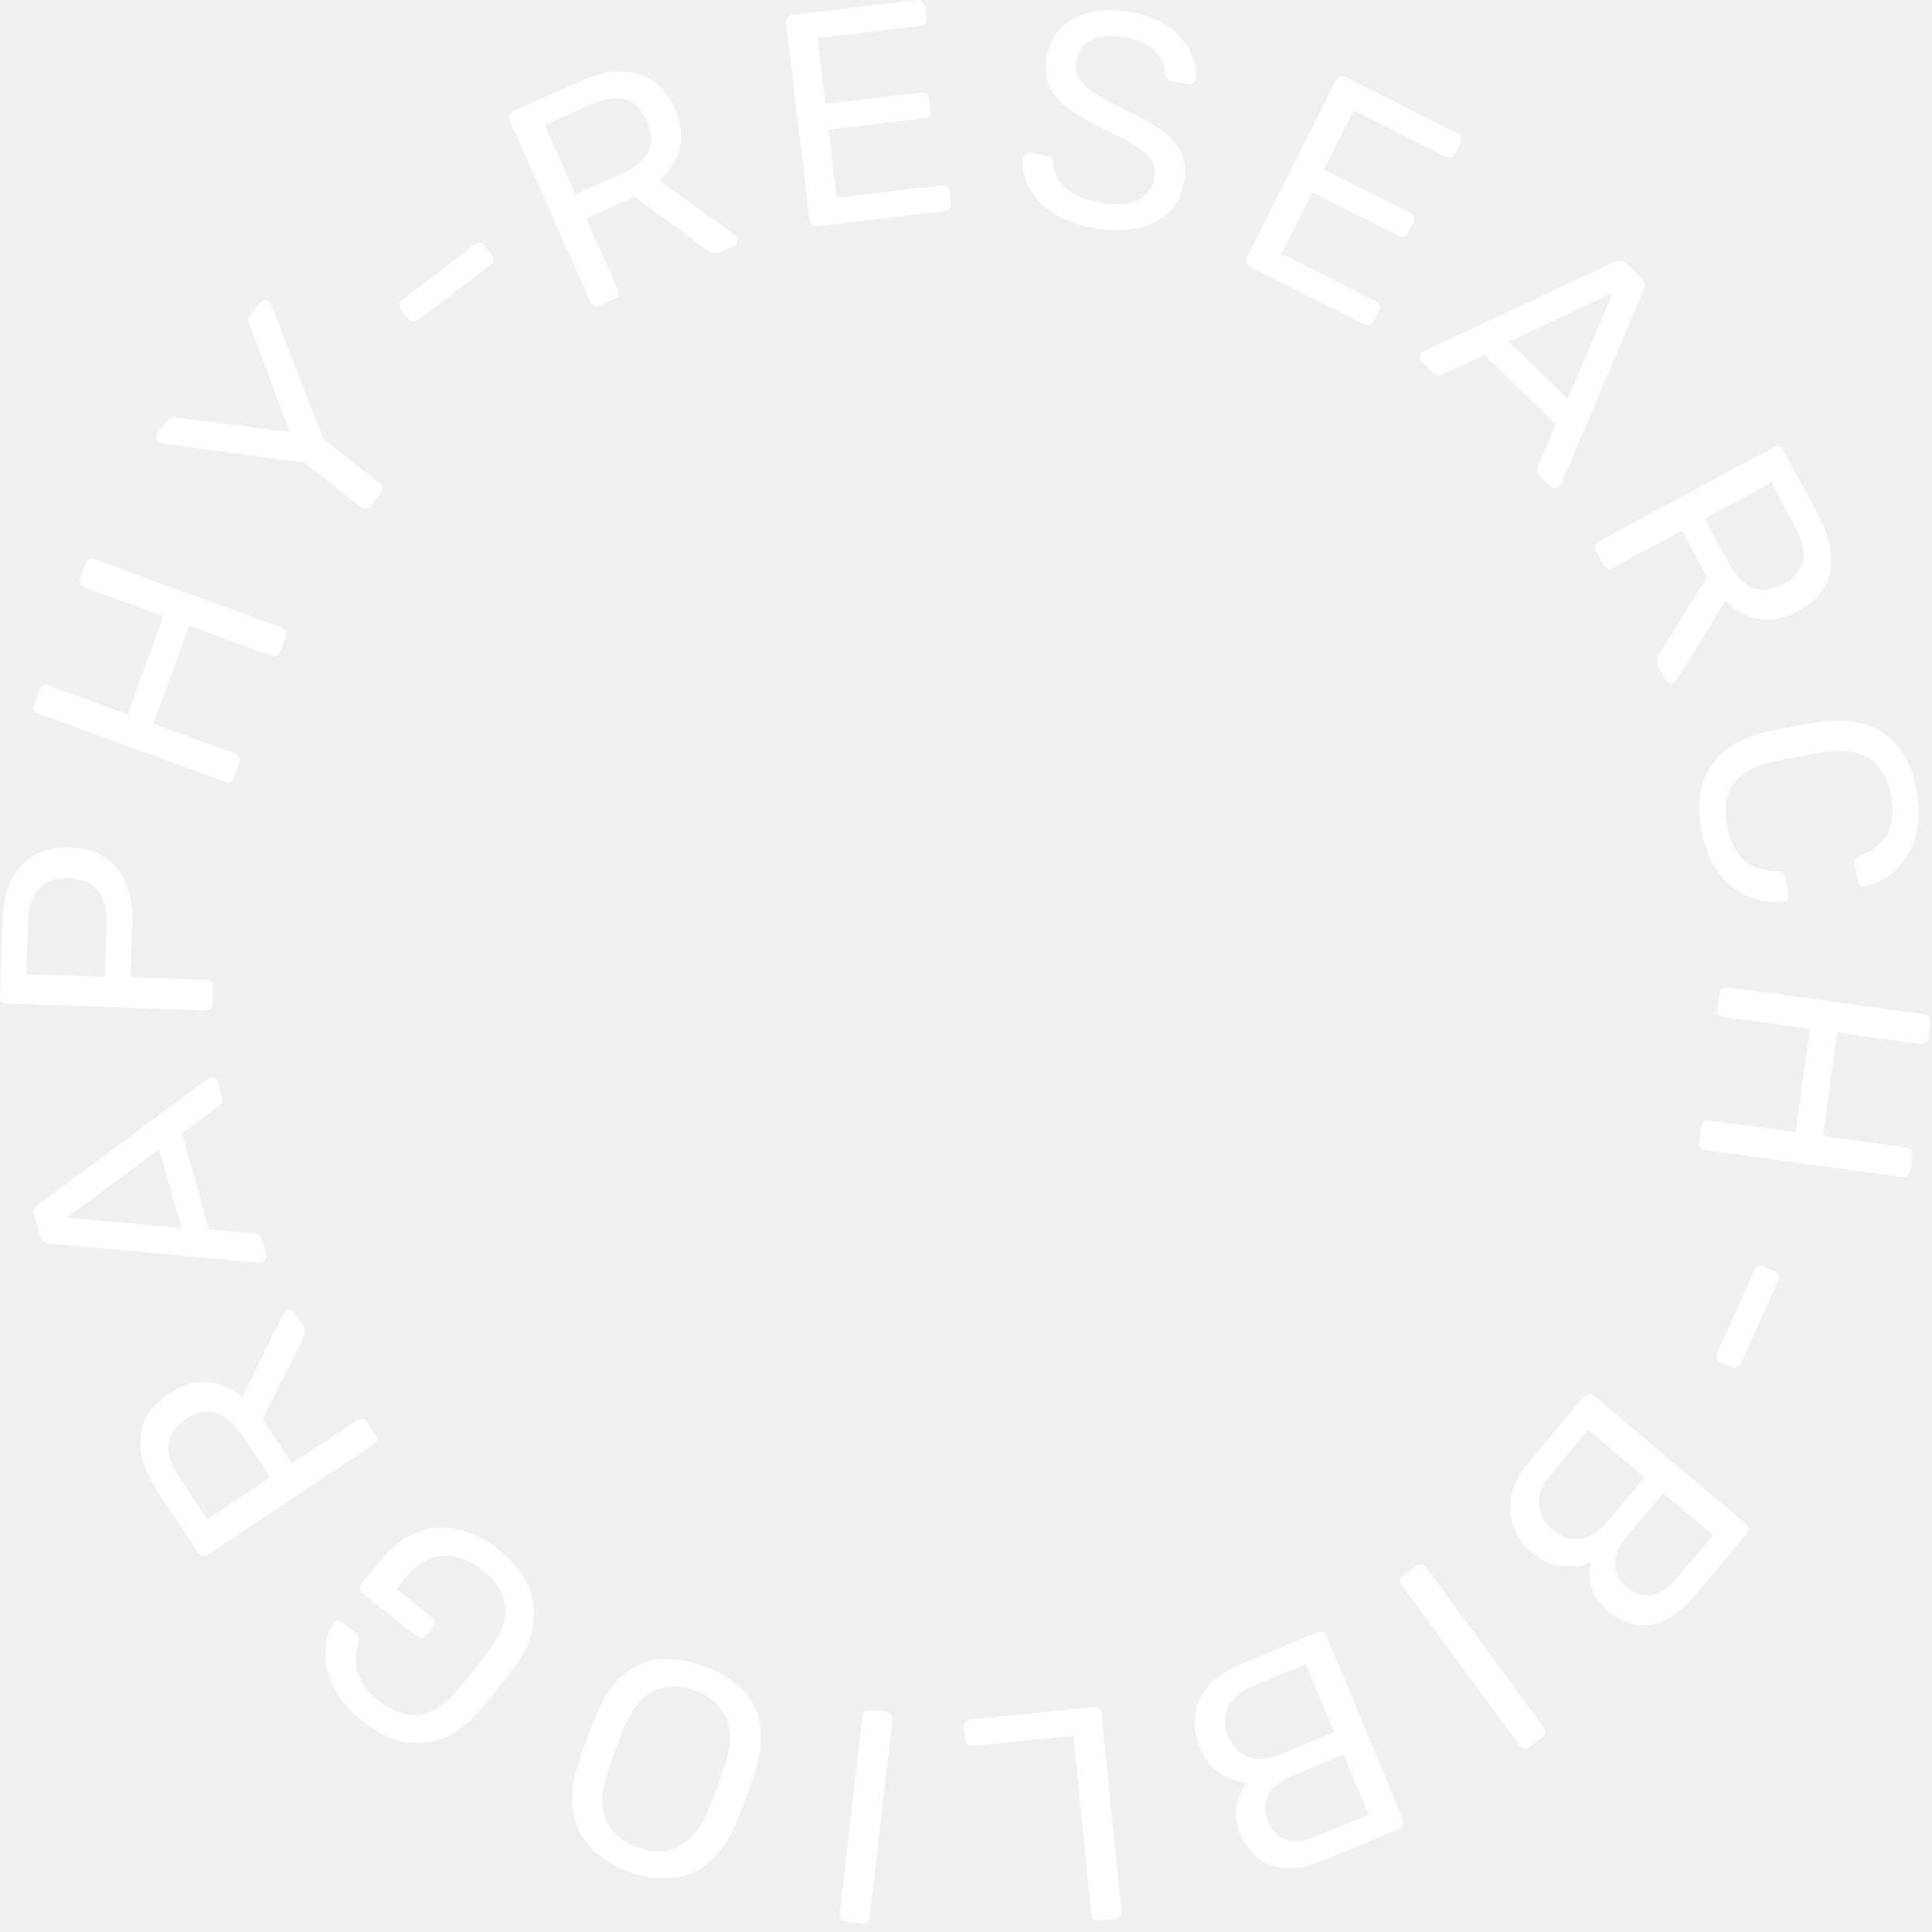
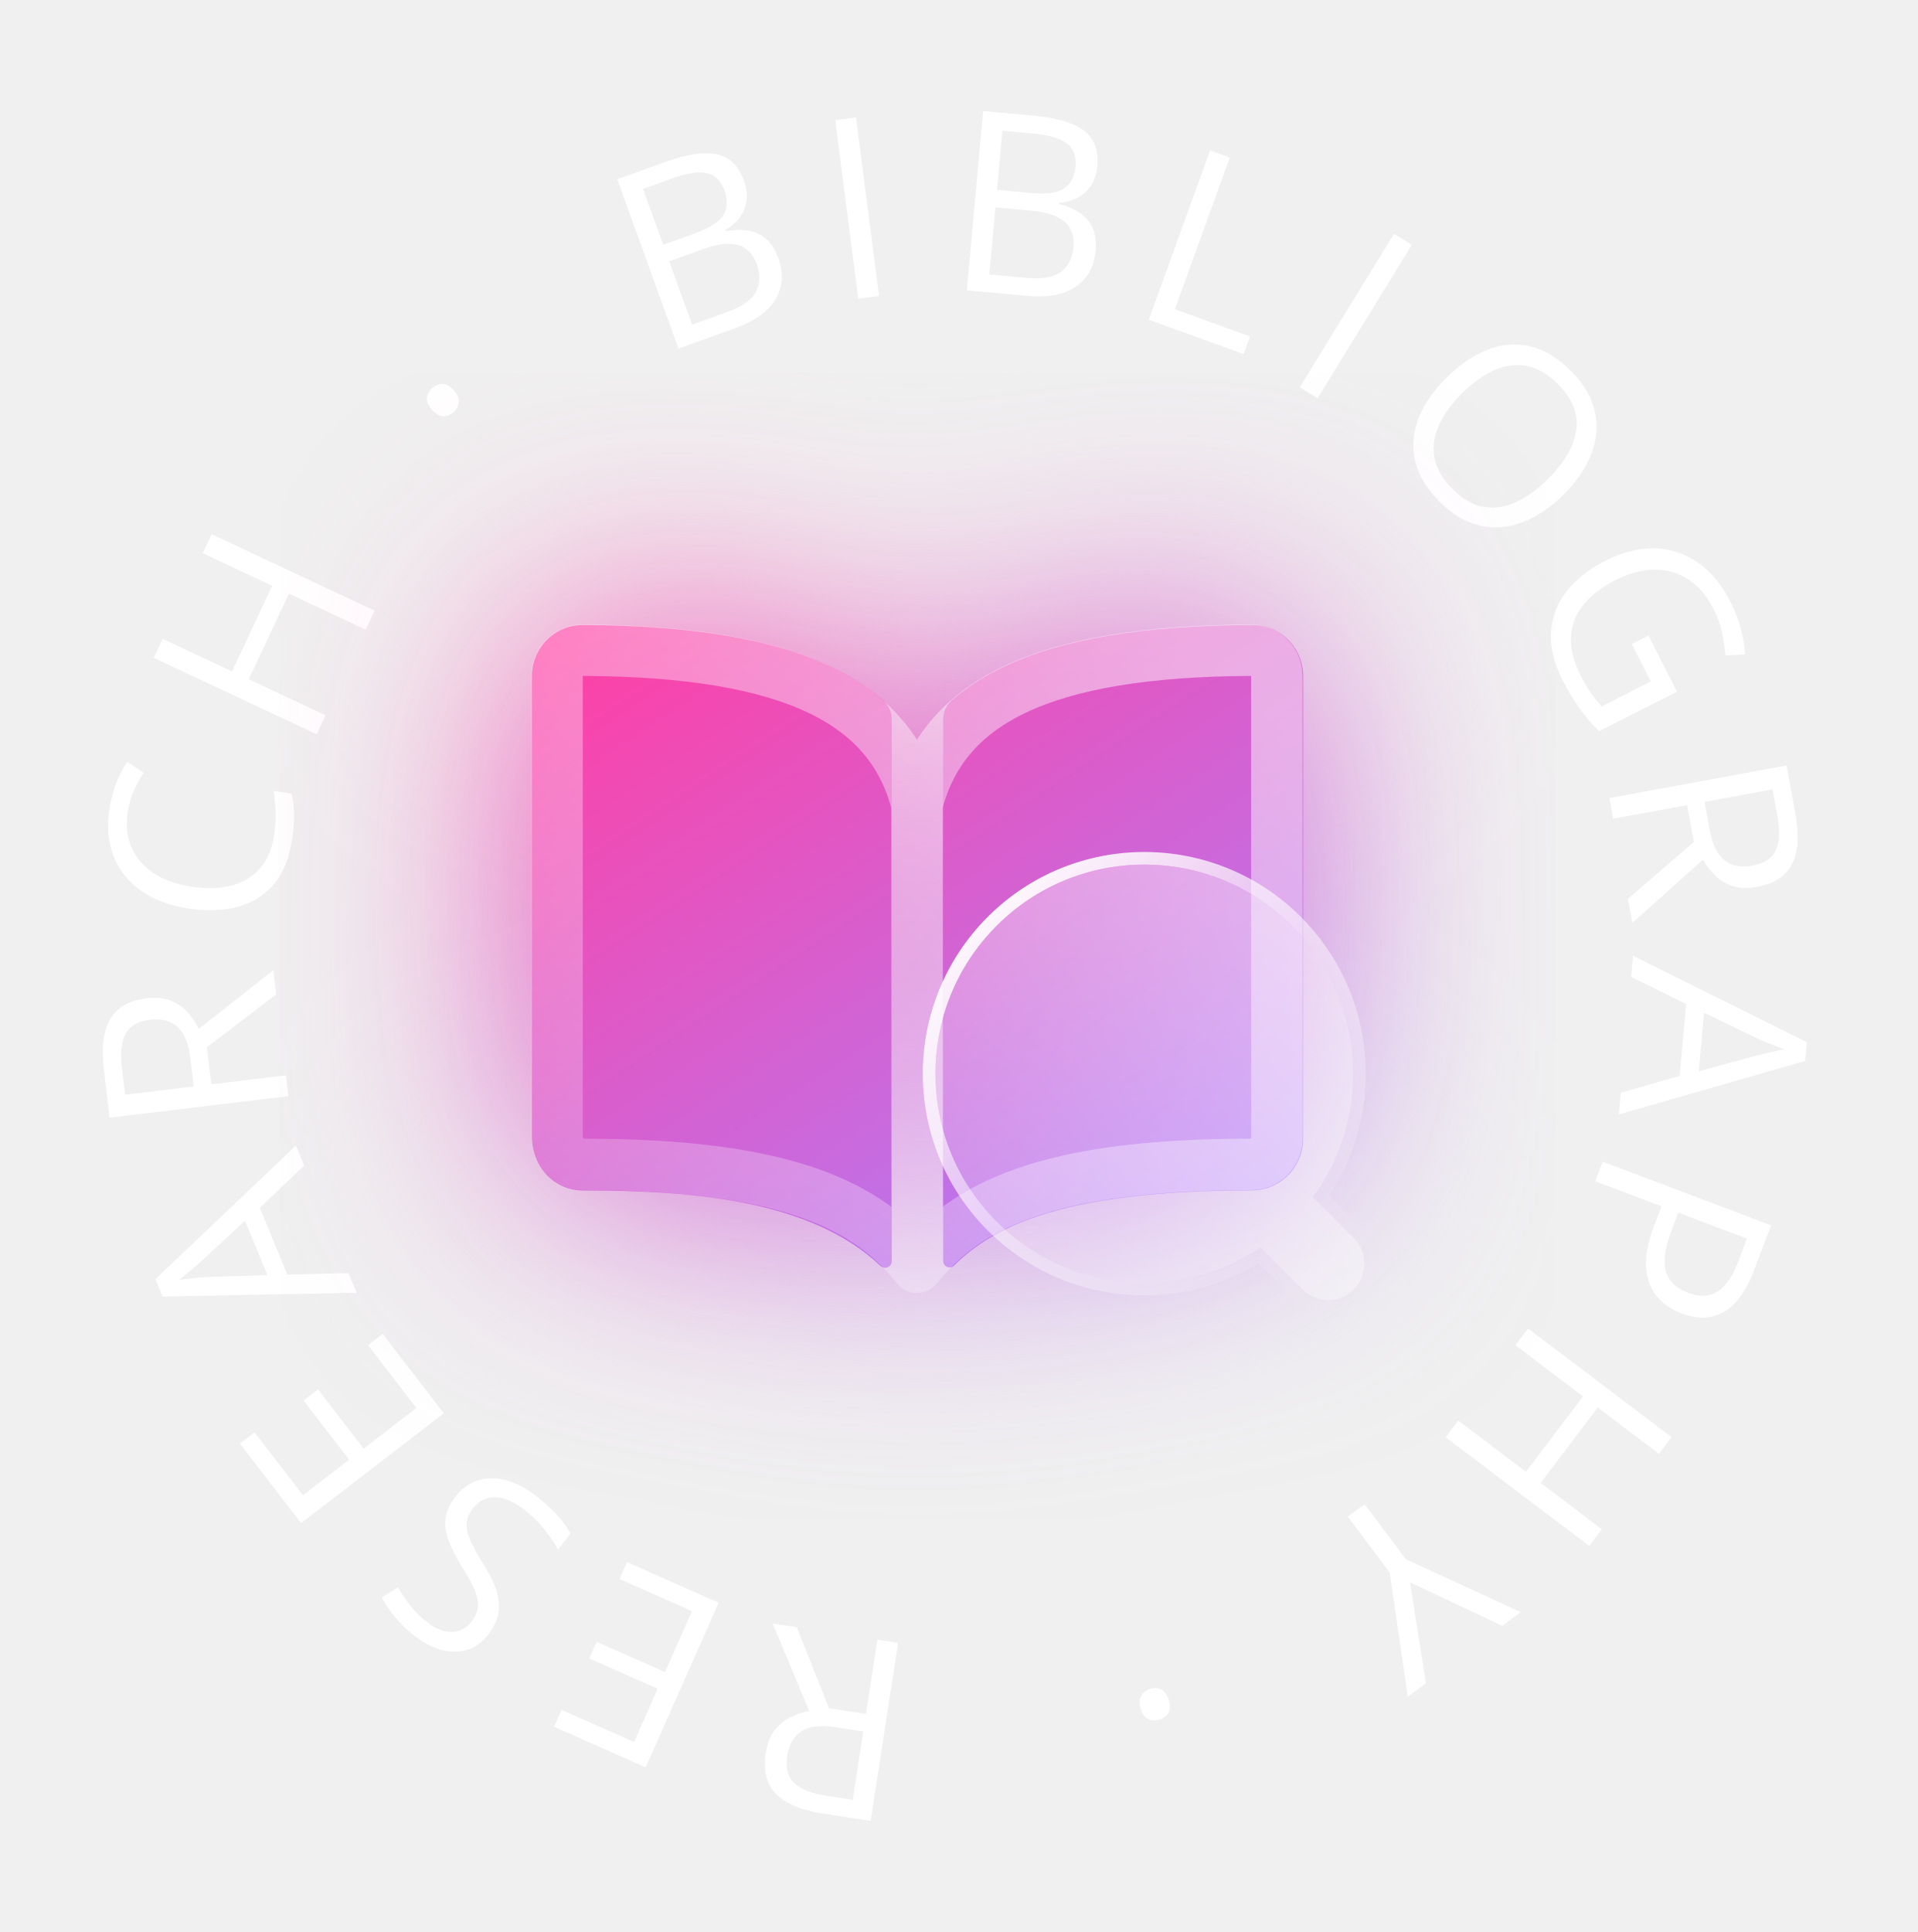
- <svg xmlns="http://www.w3.org/2000/svg" width="115" height="115" viewBox="0 0 115 115" fill="none">
-   <path d="M35.701 18.176C35.581 18.231 35.47 18.236 35.374 18.196C35.279 18.156 35.204 18.076 35.153 17.97L30.351 7.179C30.295 7.058 30.285 6.947 30.32 6.847C30.355 6.746 30.431 6.671 30.551 6.616L34.581 4.822C35.827 4.27 36.942 4.119 37.927 4.38C38.911 4.641 39.66 5.345 40.172 6.49C40.549 7.339 40.645 8.123 40.459 8.846C40.273 9.57 39.861 10.198 39.228 10.73L43.73 13.991C43.79 14.041 43.835 14.097 43.86 14.152C43.9 14.242 43.895 14.333 43.86 14.433C43.82 14.529 43.755 14.599 43.664 14.639L42.87 14.991C42.684 15.076 42.524 15.086 42.393 15.026C42.262 14.966 42.142 14.9 42.031 14.83L37.766 11.7L34.877 12.986L36.776 17.247C36.826 17.357 36.831 17.463 36.791 17.568C36.751 17.674 36.671 17.749 36.55 17.804L35.706 18.181L35.701 18.176ZM34.249 11.58L36.977 10.364C37.801 9.997 38.344 9.55 38.595 9.017C38.846 8.485 38.821 7.882 38.52 7.199C38.223 6.525 37.791 6.103 37.233 5.933C36.676 5.757 35.977 5.857 35.138 6.229L32.41 7.445L34.249 11.575V11.58Z" fill="white" />
-   <path d="M48.653 13.459C48.523 13.474 48.417 13.448 48.337 13.378C48.256 13.308 48.206 13.212 48.191 13.097L46.794 1.371C46.779 1.24 46.804 1.13 46.865 1.044C46.925 0.959 47.025 0.909 47.156 0.888L54.577 0.004C54.707 -0.011 54.813 0.014 54.898 0.085C54.983 0.155 55.029 0.255 55.044 0.386L55.124 1.069C55.139 1.2 55.114 1.305 55.054 1.386C54.989 1.466 54.893 1.516 54.762 1.532L48.658 2.26L49.126 6.194L54.838 5.516C54.968 5.5 55.074 5.526 55.159 5.596C55.24 5.666 55.29 5.767 55.305 5.897L55.385 6.561C55.401 6.681 55.375 6.782 55.315 6.872C55.255 6.957 55.154 7.008 55.024 7.023L49.311 7.701L49.799 11.775L56.049 11.032C56.179 11.017 56.285 11.042 56.365 11.102C56.446 11.163 56.496 11.263 56.511 11.394L56.596 12.092C56.611 12.213 56.586 12.313 56.526 12.403C56.466 12.489 56.365 12.539 56.234 12.559L48.673 13.459H48.653Z" fill="white" />
-   <path d="M65.142 13.569C64.107 13.388 63.268 13.077 62.625 12.635C61.977 12.193 61.515 11.685 61.228 11.117C60.942 10.55 60.837 9.982 60.907 9.419C60.922 9.324 60.977 9.243 61.068 9.183C61.158 9.118 61.258 9.098 61.364 9.113L62.273 9.268C62.414 9.294 62.514 9.349 62.575 9.429C62.635 9.515 62.665 9.605 62.675 9.706C62.695 10.002 62.796 10.313 62.972 10.63C63.148 10.947 63.434 11.238 63.821 11.494C64.213 11.75 64.74 11.936 65.403 12.052C66.423 12.228 67.207 12.177 67.749 11.901C68.292 11.625 68.619 11.178 68.724 10.575C68.794 10.158 68.724 9.801 68.513 9.5C68.302 9.198 67.951 8.902 67.463 8.61C66.976 8.319 66.338 7.982 65.544 7.601C64.72 7.199 64.047 6.802 63.529 6.405C63.012 6.008 62.65 5.566 62.449 5.078C62.248 4.591 62.203 4.008 62.319 3.33C62.429 2.687 62.7 2.144 63.132 1.702C63.565 1.255 64.132 0.944 64.836 0.758C65.539 0.572 66.348 0.562 67.267 0.718C68.006 0.843 68.634 1.054 69.151 1.346C69.669 1.637 70.086 1.979 70.397 2.37C70.709 2.762 70.925 3.159 71.05 3.566C71.176 3.973 71.211 4.355 71.161 4.717C71.146 4.802 71.101 4.877 71.03 4.943C70.96 5.008 70.854 5.033 70.724 5.008L69.779 4.842C69.694 4.827 69.613 4.787 69.533 4.727C69.453 4.666 69.397 4.561 69.372 4.425C69.387 3.928 69.181 3.471 68.764 3.054C68.347 2.637 67.76 2.365 66.996 2.235C66.222 2.099 65.569 2.139 65.037 2.355C64.504 2.571 64.183 2.988 64.072 3.621C64.002 4.023 64.057 4.38 64.238 4.687C64.419 4.993 64.73 5.289 65.182 5.576C65.634 5.862 66.232 6.189 66.976 6.545C67.88 6.973 68.609 7.384 69.166 7.781C69.724 8.178 70.106 8.62 70.322 9.103C70.538 9.585 70.588 10.168 70.468 10.846C70.337 11.595 70.03 12.197 69.548 12.66C69.066 13.122 68.443 13.428 67.689 13.584C66.936 13.74 66.076 13.735 65.112 13.569H65.142Z" fill="white" />
-   <path d="M74.401 15.9C74.281 15.84 74.21 15.76 74.18 15.659C74.15 15.559 74.165 15.453 74.215 15.343L79.521 4.792C79.581 4.672 79.661 4.596 79.762 4.556C79.862 4.521 79.973 4.531 80.088 4.591L86.76 7.947C86.881 8.008 86.951 8.088 86.981 8.188C87.011 8.294 86.996 8.399 86.936 8.52L86.63 9.133C86.569 9.253 86.489 9.329 86.393 9.359C86.298 9.389 86.187 9.379 86.072 9.319L80.576 6.556L78.797 10.092L83.937 12.675C84.057 12.735 84.128 12.816 84.158 12.916C84.188 13.017 84.173 13.127 84.112 13.248L83.811 13.845C83.756 13.951 83.68 14.026 83.58 14.062C83.48 14.097 83.369 14.087 83.253 14.026L78.114 11.444L76.27 15.111L81.892 17.94C82.013 18 82.088 18.076 82.118 18.176C82.148 18.272 82.138 18.382 82.078 18.498L81.761 19.126C81.706 19.231 81.631 19.306 81.53 19.342C81.43 19.382 81.319 19.367 81.204 19.306L74.401 15.885V15.9Z" fill="white" />
-   <path d="M84.64 21.537C84.57 21.472 84.535 21.387 84.535 21.281C84.535 21.18 84.565 21.095 84.63 21.025C84.67 20.98 84.721 20.939 84.781 20.894L96.13 15.579C96.246 15.523 96.361 15.503 96.472 15.508C96.582 15.513 96.698 15.579 96.818 15.694L97.703 16.548C97.823 16.664 97.888 16.779 97.899 16.89C97.909 17 97.888 17.116 97.843 17.237L92.94 28.762C92.905 28.832 92.87 28.887 92.829 28.933C92.764 29.003 92.679 29.038 92.578 29.038C92.478 29.038 92.387 29.008 92.322 28.943L91.659 28.305C91.553 28.204 91.503 28.104 91.508 28.008C91.508 27.908 91.523 27.832 91.548 27.772L92.613 25.23L88.343 21.115L85.846 22.276C85.796 22.311 85.72 22.331 85.615 22.331C85.514 22.331 85.409 22.286 85.303 22.185L84.64 21.547V21.537ZM89.8 20.352L93.317 23.738L96.015 17.418L89.8 20.346V20.352Z" fill="white" />
-   <path d="M94.99 32.801C94.929 32.685 94.914 32.575 94.949 32.474C94.984 32.374 95.055 32.294 95.16 32.238L105.56 26.637C105.676 26.576 105.786 26.556 105.892 26.581C105.997 26.606 106.078 26.677 106.143 26.797L108.238 30.681C108.886 31.882 109.117 32.982 108.931 33.987C108.745 34.992 108.102 35.79 106.997 36.383C106.178 36.825 105.404 36.976 104.671 36.845C103.937 36.715 103.279 36.353 102.701 35.76L99.787 40.493C99.742 40.558 99.692 40.608 99.637 40.633C99.551 40.679 99.461 40.684 99.36 40.649C99.26 40.613 99.185 40.553 99.139 40.468L98.727 39.704C98.632 39.523 98.607 39.367 98.657 39.227C98.707 39.091 98.763 38.965 98.823 38.85L101.621 34.364L100.119 31.575L96.009 33.791C95.904 33.846 95.798 33.861 95.693 33.831C95.587 33.801 95.502 33.725 95.442 33.61L95.005 32.796L94.99 32.801ZM101.46 30.857L102.877 33.484C103.304 34.278 103.792 34.786 104.339 34.997C104.887 35.208 105.49 35.137 106.148 34.786C106.796 34.439 107.183 33.977 107.313 33.409C107.444 32.836 107.293 32.148 106.856 31.344L105.44 28.716L101.46 30.862V30.857Z" fill="white" />
-   <path d="M101.275 49.39C101.074 48.3 101.109 47.361 101.38 46.567C101.652 45.773 102.114 45.13 102.767 44.628C103.42 44.125 104.229 43.769 105.178 43.557C105.661 43.457 106.183 43.352 106.741 43.251C107.299 43.151 107.831 43.055 108.344 42.975C109.308 42.834 110.187 42.879 110.981 43.11C111.77 43.342 112.438 43.784 112.971 44.427C113.503 45.07 113.875 45.934 114.076 47.029C114.227 47.848 114.247 48.587 114.136 49.245C114.026 49.903 113.82 50.471 113.513 50.953C113.207 51.435 112.845 51.822 112.413 52.123C111.986 52.425 111.524 52.631 111.031 52.746C110.926 52.777 110.83 52.761 110.745 52.696C110.66 52.631 110.609 52.545 110.589 52.44L110.408 51.46C110.388 51.355 110.403 51.254 110.449 51.169C110.494 51.084 110.589 51.003 110.735 50.943C111.624 50.571 112.187 50.079 112.428 49.461C112.669 48.848 112.714 48.129 112.564 47.31C112.388 46.351 111.976 45.642 111.333 45.185C110.69 44.728 109.77 44.593 108.58 44.773C107.6 44.919 106.605 45.1 105.59 45.326C104.41 45.582 103.601 46.039 103.169 46.693C102.732 47.351 102.601 48.16 102.782 49.119C102.933 49.938 103.234 50.591 103.676 51.078C104.123 51.566 104.827 51.827 105.786 51.857C105.947 51.862 106.063 51.902 106.138 51.968C106.213 52.033 106.259 52.118 106.279 52.229L106.46 53.209C106.48 53.314 106.46 53.415 106.414 53.5C106.364 53.59 106.284 53.636 106.173 53.646C105.671 53.716 105.163 53.686 104.651 53.56C104.138 53.435 103.651 53.204 103.199 52.862C102.742 52.525 102.345 52.068 102.008 51.49C101.672 50.918 101.425 50.219 101.27 49.401L101.275 49.39Z" fill="white" />
-   <path d="M102.37 59.132C102.39 59.001 102.44 58.906 102.531 58.841C102.616 58.78 102.722 58.755 102.842 58.775L114.543 60.373C114.674 60.393 114.774 60.438 114.84 60.524C114.905 60.604 114.93 60.715 114.915 60.845L114.789 61.76C114.769 61.89 114.719 61.991 114.629 62.056C114.538 62.121 114.433 62.146 114.297 62.131L109.353 61.453L108.509 67.618L113.453 68.296C113.584 68.316 113.684 68.366 113.749 68.457C113.815 68.547 113.84 68.647 113.825 68.768L113.699 69.682C113.679 69.813 113.629 69.913 113.538 69.979C113.448 70.044 113.343 70.069 113.207 70.054L101.506 68.457C101.385 68.442 101.295 68.386 101.225 68.301C101.154 68.215 101.134 68.105 101.149 67.969L101.275 67.055C101.29 66.934 101.345 66.844 101.431 66.773C101.516 66.703 101.621 66.683 101.742 66.698L106.887 67.401L107.731 61.237L102.586 60.534C102.466 60.519 102.375 60.463 102.305 60.378C102.239 60.288 102.214 60.182 102.229 60.046L102.355 59.132H102.37Z" fill="white" />
-   <path d="M104.455 75.586C104.505 75.475 104.581 75.405 104.681 75.37C104.782 75.335 104.887 75.345 104.998 75.395L105.626 75.676C105.736 75.726 105.811 75.802 105.852 75.897C105.892 75.998 105.892 76.098 105.842 76.209L103.606 81.172C103.556 81.283 103.48 81.358 103.375 81.398C103.269 81.439 103.164 81.434 103.053 81.383L102.425 81.102C102.315 81.052 102.239 80.977 102.199 80.871C102.159 80.766 102.164 80.66 102.214 80.549L104.45 75.586H104.455Z" fill="white" />
-   <path d="M94.291 83.132C94.377 83.031 94.472 82.976 94.578 82.971C94.683 82.971 94.784 83.001 94.874 83.082L103.907 90.693C104.008 90.778 104.068 90.874 104.078 90.979C104.093 91.085 104.058 91.19 103.973 91.291L100.777 95.079C100.195 95.772 99.607 96.239 99.009 96.486C98.416 96.732 97.838 96.797 97.276 96.681C96.713 96.566 96.191 96.3 95.713 95.898C95.337 95.581 95.065 95.245 94.894 94.888C94.729 94.536 94.638 94.195 94.623 93.863C94.608 93.537 94.623 93.245 94.683 92.994C94.206 93.205 93.648 93.285 93.015 93.235C92.382 93.18 91.784 92.918 91.222 92.446C90.714 92.019 90.348 91.512 90.117 90.924C89.885 90.336 89.835 89.708 89.966 89.035C90.096 88.362 90.443 87.699 91.001 87.035L94.286 83.137L94.291 83.132ZM94.538 85.111L92.277 87.794C91.779 88.382 91.558 88.975 91.609 89.573C91.659 90.165 91.92 90.663 92.392 91.06C92.88 91.472 93.422 91.647 94.01 91.597C94.598 91.542 95.145 91.22 95.643 90.628L97.904 87.945L94.543 85.111H94.538ZM99.004 88.874L96.859 91.421C96.361 92.009 96.12 92.572 96.135 93.104C96.15 93.637 96.391 94.104 96.864 94.501C97.336 94.898 97.823 95.049 98.326 94.953C98.833 94.858 99.331 94.516 99.828 93.928L101.973 91.381L98.999 88.874H99.004Z" fill="white" />
-   <path d="M84.308 93.21C84.414 93.129 84.519 93.104 84.625 93.124C84.731 93.145 84.816 93.205 84.891 93.3L91.895 102.831C91.965 102.926 91.995 103.032 91.985 103.137C91.975 103.243 91.915 103.333 91.809 103.414L91.036 103.981C90.93 104.062 90.825 104.087 90.719 104.067C90.614 104.047 90.528 103.986 90.453 103.891L83.444 94.36C83.374 94.265 83.344 94.159 83.354 94.054C83.364 93.948 83.424 93.858 83.53 93.778L84.303 93.21H84.308Z" fill="white" />
-   <path d="M78.406 97.169C78.526 97.119 78.637 97.114 78.737 97.159C78.833 97.204 78.903 97.279 78.953 97.39L83.5 108.292C83.55 108.413 83.56 108.523 83.52 108.624C83.485 108.724 83.404 108.8 83.284 108.85L78.712 110.759C77.878 111.106 77.139 111.256 76.496 111.201C75.853 111.151 75.311 110.94 74.864 110.578C74.416 110.216 74.075 109.744 73.834 109.166C73.643 108.709 73.557 108.287 73.567 107.895C73.582 107.503 73.658 107.162 73.793 106.86C73.929 106.559 74.08 106.313 74.246 106.112C73.723 106.082 73.196 105.896 72.653 105.559C72.115 105.222 71.704 104.715 71.417 104.037C71.161 103.424 71.065 102.806 71.131 102.178C71.196 101.55 71.437 100.967 71.864 100.435C72.286 99.897 72.899 99.465 73.703 99.128L78.411 97.164L78.406 97.169ZM77.717 99.043L74.477 100.394C73.763 100.691 73.296 101.118 73.07 101.67C72.844 102.223 72.849 102.781 73.085 103.349C73.331 103.936 73.728 104.343 74.281 104.564C74.828 104.785 75.462 104.75 76.175 104.449L79.415 103.097L77.722 99.043H77.717ZM79.968 104.434L76.898 105.715C76.185 106.011 75.713 106.403 75.487 106.88C75.255 107.363 75.26 107.885 75.497 108.453C75.733 109.021 76.1 109.377 76.592 109.523C77.084 109.669 77.687 109.593 78.4 109.297L81.47 108.016L79.973 104.429L79.968 104.434Z" fill="white" />
-   <path d="M65.107 101.615C65.238 101.6 65.343 101.63 65.424 101.701C65.504 101.771 65.549 101.866 65.559 101.987L66.75 113.753C66.76 113.874 66.735 113.974 66.669 114.06C66.604 114.145 66.509 114.195 66.373 114.205L65.418 114.301C65.298 114.311 65.197 114.286 65.112 114.215C65.027 114.145 64.976 114.05 64.966 113.929L63.891 103.313L57.918 103.916C57.787 103.931 57.676 103.901 57.591 103.831C57.506 103.76 57.455 103.66 57.44 103.529L57.365 102.811C57.355 102.69 57.38 102.59 57.45 102.504C57.521 102.419 57.621 102.369 57.752 102.354L65.092 101.61L65.107 101.615Z" fill="white" />
-   <path d="M52.753 101.912C52.883 101.927 52.984 101.977 53.044 102.062C53.105 102.148 53.13 102.253 53.12 102.369L51.763 114.12C51.748 114.241 51.703 114.336 51.622 114.406C51.542 114.477 51.437 114.502 51.306 114.487L50.351 114.376C50.221 114.361 50.12 114.311 50.06 114.226C50 114.14 49.974 114.035 49.985 113.914L51.341 102.163C51.356 102.042 51.401 101.947 51.482 101.876C51.562 101.806 51.668 101.781 51.798 101.796L52.753 101.907V101.912Z" fill="white" />
-   <path d="M41.921 99.189C42.891 99.55 43.659 100.028 44.227 100.615C44.795 101.203 45.132 101.917 45.247 102.751C45.363 103.585 45.247 104.534 44.9 105.604C44.724 106.107 44.554 106.584 44.383 107.041C44.212 107.498 44.031 107.976 43.835 108.468C43.403 109.493 42.861 110.277 42.212 110.829C41.564 111.377 40.831 111.698 40.007 111.784C39.183 111.869 38.309 111.739 37.384 111.397C36.47 111.055 35.727 110.583 35.164 109.98C34.601 109.377 34.244 108.654 34.109 107.81C33.973 106.966 34.079 106.021 34.435 104.966C34.596 104.459 34.762 103.981 34.933 103.519C35.103 103.062 35.294 102.59 35.5 102.097C35.928 101.058 36.455 100.264 37.093 99.711C37.731 99.158 38.455 98.842 39.268 98.766C40.082 98.691 40.967 98.832 41.931 99.189H41.921ZM41.384 100.63C40.524 100.309 39.726 100.309 38.982 100.625C38.239 100.942 37.631 101.67 37.153 102.821C36.942 103.323 36.761 103.77 36.611 104.172C36.46 104.574 36.304 105.026 36.144 105.534C35.877 106.323 35.787 107.006 35.867 107.594C35.953 108.177 36.174 108.664 36.53 109.056C36.887 109.448 37.349 109.744 37.912 109.955C38.475 110.166 39.022 110.241 39.545 110.176C40.067 110.116 40.555 109.89 41.002 109.503C41.449 109.116 41.836 108.538 42.157 107.77C42.353 107.277 42.529 106.83 42.675 106.428C42.825 106.026 42.986 105.569 43.167 105.057C43.554 103.876 43.569 102.921 43.207 102.198C42.846 101.469 42.238 100.947 41.379 100.63H41.384Z" fill="white" />
-   <path d="M29.688 92.255C30.526 92.924 31.109 93.647 31.441 94.421C31.773 95.195 31.868 95.988 31.722 96.797C31.576 97.606 31.22 98.41 30.647 99.204C30.326 99.626 29.979 100.068 29.607 100.535C29.235 101.002 28.874 101.444 28.527 101.861C27.879 102.595 27.18 103.117 26.427 103.434C25.673 103.75 24.884 103.831 24.056 103.67C23.227 103.509 22.398 103.097 21.569 102.439C20.91 101.912 20.408 101.359 20.072 100.781C19.735 100.203 19.519 99.641 19.433 99.103C19.348 98.566 19.348 98.078 19.444 97.641C19.539 97.204 19.675 96.868 19.851 96.626C19.911 96.536 19.986 96.486 20.087 96.476C20.187 96.471 20.282 96.501 20.373 96.576L21.207 97.244C21.302 97.32 21.353 97.39 21.368 97.465C21.383 97.541 21.368 97.636 21.328 97.757C21.217 98.068 21.162 98.42 21.167 98.812C21.172 99.204 21.277 99.606 21.478 100.018C21.679 100.435 22.031 100.841 22.528 101.238C23.282 101.841 24.05 102.123 24.829 102.082C25.608 102.042 26.392 101.57 27.175 100.666C27.874 99.852 28.542 99.013 29.185 98.149C29.898 97.174 30.19 96.3 30.054 95.521C29.919 94.742 29.482 94.054 28.738 93.461C28.241 93.064 27.718 92.803 27.175 92.677C26.633 92.552 26.1 92.592 25.568 92.793C25.035 92.994 24.533 93.391 24.061 93.984L23.588 94.576L25.709 96.27C25.804 96.345 25.854 96.435 25.869 96.546C25.884 96.656 25.844 96.762 25.764 96.868L25.402 97.32C25.317 97.425 25.221 97.48 25.111 97.496C25 97.505 24.9 97.475 24.804 97.4L21.609 94.848C21.503 94.762 21.448 94.672 21.443 94.567C21.433 94.461 21.473 94.356 21.554 94.25L22.639 92.894C23.257 92.12 23.95 91.572 24.724 91.251C25.497 90.929 26.311 90.849 27.171 91.014C28.024 91.18 28.869 91.592 29.698 92.255H29.688Z" fill="white" />
-   <path d="M22.357 85.413C22.433 85.523 22.453 85.629 22.428 85.734C22.402 85.84 22.342 85.925 22.237 85.99L12.395 92.522C12.284 92.597 12.179 92.622 12.073 92.607C11.968 92.592 11.877 92.527 11.807 92.416L9.365 88.739C8.612 87.603 8.28 86.528 8.375 85.513C8.466 84.498 9.039 83.639 10.084 82.946C10.857 82.433 11.616 82.207 12.359 82.273C13.103 82.338 13.791 82.634 14.419 83.172L16.886 78.193C16.926 78.123 16.971 78.073 17.022 78.037C17.102 77.982 17.193 77.972 17.298 77.997C17.404 78.022 17.479 78.078 17.534 78.158L18.017 78.881C18.132 79.052 18.167 79.208 18.132 79.349C18.097 79.489 18.052 79.62 18.001 79.74L15.625 84.468L17.373 87.106L21.262 84.523C21.363 84.458 21.468 84.433 21.573 84.458C21.684 84.478 21.774 84.549 21.845 84.659L22.357 85.428V85.413ZM16.092 87.945L14.439 85.458C13.937 84.704 13.409 84.247 12.847 84.086C12.284 83.925 11.691 84.051 11.068 84.463C10.455 84.87 10.109 85.362 10.033 85.945C9.953 86.523 10.169 87.196 10.676 87.96L12.324 90.447L16.092 87.945Z" fill="white" />
-   <path d="M15.851 74.686C15.877 74.777 15.867 74.872 15.816 74.958C15.766 75.043 15.696 75.103 15.6 75.129C15.54 75.144 15.475 75.159 15.404 75.164L2.925 74.008C2.794 73.993 2.683 73.958 2.593 73.893C2.503 73.832 2.432 73.717 2.387 73.556L2.055 72.37C2.01 72.21 2.01 72.079 2.055 71.974C2.101 71.873 2.176 71.783 2.281 71.702L12.34 64.242C12.405 64.201 12.465 64.171 12.52 64.151C12.611 64.126 12.706 64.136 12.792 64.186C12.877 64.237 12.937 64.307 12.963 64.402L13.214 65.291C13.254 65.432 13.249 65.543 13.194 65.628C13.143 65.713 13.088 65.774 13.038 65.814L10.832 67.467L12.435 73.179L15.178 73.441C15.238 73.441 15.314 73.461 15.404 73.511C15.495 73.561 15.555 73.656 15.595 73.797L15.846 74.686H15.851ZM10.802 73.099L9.481 68.396L3.959 72.481L10.802 73.099Z" fill="white" />
-   <path d="M12.651 59.735C12.651 59.865 12.606 59.971 12.525 60.036C12.445 60.107 12.345 60.137 12.224 60.137L0.417 59.74C0.287 59.74 0.181 59.695 0.106 59.619C0.031 59.544 -0.005 59.438 0 59.308L0.156 54.716C0.186 53.827 0.357 53.053 0.669 52.41C0.98 51.762 1.427 51.269 2.01 50.923C2.593 50.581 3.316 50.425 4.17 50.45C5.024 50.481 5.733 50.682 6.286 51.063C6.838 51.445 7.25 51.968 7.516 52.636C7.783 53.304 7.903 54.083 7.873 54.972L7.768 58.172L12.284 58.323C12.405 58.323 12.505 58.368 12.581 58.449C12.656 58.529 12.691 58.635 12.686 58.77L12.656 59.73L12.651 59.735ZM6.245 58.147L6.351 55.022C6.381 54.133 6.205 53.455 5.823 52.998C5.441 52.541 4.869 52.294 4.11 52.269C3.362 52.244 2.779 52.44 2.352 52.862C1.93 53.284 1.699 53.952 1.668 54.867L1.563 57.992L6.245 58.147Z" fill="white" />
-   <path d="M13.922 46.281C13.877 46.406 13.806 46.486 13.706 46.527C13.606 46.567 13.5 46.567 13.389 46.527L2.296 42.472C2.171 42.427 2.085 42.357 2.035 42.261C1.985 42.166 1.985 42.055 2.035 41.93L2.352 41.066C2.397 40.94 2.472 40.855 2.573 40.809C2.673 40.764 2.784 40.764 2.909 40.809L7.597 42.523L9.732 36.68L5.045 34.966C4.919 34.921 4.834 34.846 4.788 34.745C4.743 34.645 4.738 34.539 4.778 34.424L5.095 33.56C5.14 33.434 5.215 33.349 5.316 33.303C5.416 33.258 5.527 33.258 5.653 33.303L16.746 37.358C16.861 37.398 16.936 37.468 16.987 37.569C17.032 37.669 17.032 37.78 16.987 37.906L16.67 38.77C16.63 38.885 16.56 38.961 16.459 39.011C16.359 39.056 16.253 39.061 16.138 39.021L11.264 37.237L9.129 43.08L14.002 44.864C14.118 44.904 14.193 44.974 14.244 45.075C14.294 45.175 14.289 45.286 14.244 45.411L13.927 46.276L13.922 46.281Z" fill="white" />
-   <path d="M22.066 30.118C21.991 30.214 21.9 30.269 21.79 30.279C21.679 30.294 21.579 30.259 21.483 30.189L18.132 27.541L9.642 26.385C9.606 26.37 9.571 26.36 9.536 26.345C9.501 26.33 9.466 26.31 9.426 26.28C9.35 26.22 9.305 26.139 9.295 26.039C9.285 25.938 9.305 25.848 9.365 25.773L9.948 25.034C10.013 24.948 10.094 24.888 10.189 24.858C10.285 24.828 10.38 24.823 10.481 24.858L17.263 25.722L14.851 19.322C14.811 19.216 14.796 19.116 14.801 19.02C14.806 18.925 14.841 18.834 14.912 18.749L15.485 18.025C15.55 17.94 15.635 17.89 15.736 17.88C15.836 17.87 15.927 17.89 16.002 17.95C16.042 17.98 16.067 18.01 16.093 18.041C16.113 18.071 16.133 18.111 16.143 18.151L19.242 26.129L22.594 28.777C22.689 28.852 22.744 28.943 22.754 29.053C22.769 29.164 22.734 29.269 22.649 29.375L22.066 30.113V30.118Z" fill="white" />
-   <path d="M24.859 19.065C24.764 19.141 24.663 19.166 24.558 19.146C24.452 19.126 24.362 19.07 24.291 18.975L23.875 18.427C23.804 18.332 23.769 18.231 23.779 18.126C23.789 18.02 23.839 17.93 23.94 17.855L28.27 14.559C28.366 14.483 28.471 14.458 28.577 14.473C28.688 14.489 28.778 14.544 28.853 14.639L29.27 15.187C29.346 15.282 29.371 15.388 29.356 15.498C29.341 15.609 29.285 15.699 29.19 15.775L24.859 19.07V19.065Z" fill="white" />
+ <svg xmlns="http://www.w3.org/2000/svg" width="132" height="133" viewBox="0 0 132 133" fill="none">
+   <path d="M56.63 124.84C55.625 124.685 54.815 124.431 54.2 124.079C53.579 123.732 53.145 123.279 52.9 122.721C52.654 122.162 52.592 121.489 52.713 120.702C52.813 120.054 53.014 119.53 53.316 119.13C53.616 118.736 53.977 118.435 54.399 118.225C54.82 118.015 55.257 117.871 55.709 117.792L53.198 111.769L54.857 112.025L57.069 117.598L59.616 117.991L60.404 112.879L61.828 113.099L59.94 125.35L56.63 124.84ZM56.904 123.621L58.706 123.899L59.43 119.198L57.486 118.898C56.486 118.744 55.72 118.835 55.188 119.17C54.65 119.505 54.32 120.069 54.198 120.862C54.07 121.694 54.23 122.322 54.68 122.746C55.124 123.169 55.865 123.461 56.904 123.621Z" fill="white" />
+   <path d="M43.165 107.538L49.475 110.334L44.454 121.667L38.144 118.871L38.659 117.709L43.651 119.92L45.276 116.254L40.571 114.169L41.079 113.022L45.784 115.107L47.642 110.913L42.65 108.701L43.165 107.538Z" fill="white" />
+   <path d="M31.358 103.032C31.812 102.454 32.344 102.074 32.954 101.892C33.556 101.712 34.199 101.717 34.882 101.909C35.565 102.101 36.256 102.471 36.953 103.019C37.322 103.309 37.657 103.601 37.958 103.895C38.259 104.189 38.521 104.478 38.744 104.761C38.967 105.044 39.145 105.317 39.277 105.579L38.423 106.665C38.198 106.265 37.892 105.817 37.507 105.32C37.118 104.827 36.661 104.375 36.136 103.962C35.648 103.578 35.184 103.318 34.745 103.181C34.302 103.049 33.898 103.037 33.533 103.145C33.159 103.255 32.837 103.482 32.564 103.829C32.302 104.162 32.157 104.498 32.129 104.835C32.098 105.177 32.181 105.574 32.38 106.025C32.572 106.477 32.878 107.038 33.301 107.708C33.599 108.179 33.837 108.626 34.017 109.047C34.193 109.473 34.3 109.881 34.338 110.27C34.377 110.66 34.337 111.045 34.217 111.426C34.093 111.803 33.883 112.181 33.586 112.558C33.177 113.078 32.697 113.42 32.145 113.582C31.585 113.746 30.995 113.742 30.375 113.571C29.746 113.401 29.128 113.077 28.519 112.598C27.999 112.189 27.557 111.763 27.194 111.32C26.827 110.873 26.523 110.422 26.284 109.968L27.402 109.272C27.638 109.695 27.915 110.11 28.233 110.519C28.548 110.924 28.914 111.291 29.331 111.619C29.749 111.947 30.151 112.163 30.538 112.266C30.917 112.369 31.269 112.369 31.595 112.266C31.92 112.162 32.204 111.957 32.445 111.651C32.714 111.308 32.866 110.968 32.902 110.63C32.934 110.288 32.861 109.904 32.686 109.478C32.502 109.053 32.223 108.539 31.849 107.936C31.44 107.277 31.128 106.672 30.913 106.122C30.694 105.577 30.613 105.053 30.67 104.551C30.723 104.054 30.952 103.547 31.358 103.032Z" fill="white" />
+   <path d="M26.346 91.824L30.553 97.295L20.728 104.852L16.52 99.381L17.528 98.606L20.857 102.934L24.036 100.489L20.898 96.41L21.893 95.645L25.031 99.724L28.666 96.928L25.338 92.6L26.346 91.824Z" fill="white" />
+   <path d="M20.941 80.237L17.886 83.149L19.782 87.741L23.997 87.643L24.554 88.991L11.199 89.257L10.704 88.058L20.371 78.858L20.941 80.237ZM16.868 84.037L13.808 86.868C13.727 86.939 13.595 87.054 13.411 87.216C13.224 87.372 13.031 87.534 12.832 87.703C12.632 87.871 12.471 88.007 12.35 88.112C12.585 88.076 12.823 88.045 13.063 88.02C13.296 87.991 13.516 87.967 13.722 87.949C13.924 87.934 14.096 87.921 14.239 87.911L18.414 87.783L16.868 84.037Z" fill="white" />
+   <path d="M7.15 73.615C7.028 72.605 7.054 71.757 7.228 71.07C7.395 70.378 7.714 69.838 8.186 69.451C8.657 69.064 9.289 68.823 10.08 68.728C10.731 68.65 11.289 68.702 11.755 68.885C12.216 69.069 12.604 69.335 12.919 69.684C13.234 70.034 13.491 70.415 13.689 70.83L18.813 66.789L19.014 68.456L14.242 72.087L14.55 74.646L19.684 74.028L19.857 75.459L7.55 76.94L7.15 73.615ZM8.397 73.55L8.615 75.36L13.337 74.792L13.102 72.839C12.982 71.835 12.688 71.121 12.222 70.699C11.754 70.271 11.122 70.106 10.325 70.201C9.489 70.302 8.928 70.626 8.641 71.173C8.353 71.714 8.272 72.507 8.397 73.55Z" fill="white" />
+   <path d="M8.792 55.898C8.689 56.574 8.713 57.201 8.864 57.778C9.011 58.35 9.276 58.859 9.66 59.307C10.038 59.748 10.522 60.117 11.111 60.413C11.701 60.709 12.384 60.916 13.161 61.035C14.188 61.193 15.107 61.17 15.915 60.968C16.719 60.759 17.377 60.368 17.888 59.795C18.4 59.215 18.729 58.445 18.876 57.484C18.96 56.937 18.994 56.416 18.978 55.922C18.958 55.421 18.913 54.931 18.843 54.452L20.084 54.641C20.183 55.114 20.234 55.602 20.237 56.106C20.245 56.61 20.198 57.201 20.094 57.877C19.903 59.123 19.487 60.125 18.845 60.885C18.198 61.638 17.37 62.151 16.361 62.426C15.354 62.695 14.207 62.731 12.922 62.534C11.995 62.392 11.168 62.134 10.442 61.76C9.711 61.379 9.105 60.897 8.622 60.315C8.14 59.726 7.804 59.046 7.614 58.273C7.418 57.494 7.393 56.633 7.538 55.688C7.633 55.068 7.786 54.48 7.997 53.923C8.208 53.366 8.463 52.874 8.763 52.445L9.883 53.2C9.644 53.563 9.425 53.97 9.224 54.42C9.019 54.863 8.875 55.356 8.792 55.898Z" fill="white" />
+   <path d="M25.792 42.043L25.18 43.348L19.892 40.866L17.126 46.761L22.414 49.242L21.802 50.547L10.58 45.282L11.192 43.977L15.974 46.221L18.74 40.326L13.958 38.082L14.571 36.778L25.792 42.043Z" fill="white" />
+   <path d="M29.735 28.208C29.471 27.914 29.355 27.642 29.389 27.391C29.418 27.137 29.536 26.917 29.742 26.732C29.956 26.539 30.194 26.44 30.454 26.434C30.711 26.423 30.972 26.565 31.236 26.86C31.497 27.15 31.614 27.428 31.588 27.695C31.558 27.957 31.436 28.185 31.221 28.378C31.015 28.563 30.782 28.654 30.522 28.653C30.258 28.646 29.996 28.498 29.735 28.208Z" fill="white" />
+   <path d="M42.494 12.343L45.795 11.149C47.251 10.622 48.425 10.444 49.316 10.614C50.207 10.785 50.842 11.393 51.221 12.441C51.384 12.892 51.444 13.331 51.399 13.755C51.358 14.173 51.215 14.559 50.97 14.912C50.725 15.265 50.377 15.574 49.926 15.839L49.955 15.919C50.494 15.814 50.999 15.797 51.469 15.867C51.939 15.938 52.355 16.124 52.717 16.425C53.079 16.727 53.366 17.173 53.58 17.763C53.839 18.481 53.891 19.147 53.735 19.763C53.584 20.376 53.252 20.92 52.739 21.395C52.223 21.864 51.551 22.248 50.722 22.548L46.711 23.999L42.494 12.343ZM45.658 16.852L47.89 16.044C48.906 15.677 49.547 15.255 49.813 14.78C50.086 14.303 50.105 13.743 49.873 13.1C49.632 12.435 49.225 12.042 48.652 11.918C48.084 11.793 47.292 11.915 46.277 12.282L44.268 13.009L45.658 16.852ZM46.071 17.992L47.648 22.353L50.072 21.476C51.109 21.101 51.769 20.634 52.053 20.074C52.336 19.509 52.352 18.881 52.102 18.19C51.942 17.749 51.708 17.407 51.397 17.164C51.093 16.92 50.692 16.794 50.197 16.787C49.705 16.773 49.097 16.896 48.375 17.158L46.071 17.992Z" fill="white" />
+   <path d="M59.086 20.56L57.5 8.266L58.93 8.082L60.516 20.376L59.086 20.56Z" fill="white" />
+   <path d="M67.682 7.646L71.178 7.964C72.72 8.104 73.859 8.44 74.594 8.972C75.329 9.504 75.646 10.325 75.545 11.434C75.502 11.912 75.37 12.334 75.149 12.7C74.935 13.061 74.642 13.349 74.27 13.565C73.899 13.781 73.453 13.914 72.932 13.963L72.924 14.047C73.457 14.181 73.921 14.379 74.317 14.642C74.713 14.905 75.011 15.25 75.211 15.677C75.41 16.104 75.482 16.629 75.425 17.254C75.356 18.014 75.121 18.64 74.718 19.131C74.322 19.623 73.79 19.975 73.124 20.187C72.458 20.393 71.686 20.456 70.808 20.377L66.561 19.991L67.682 7.646ZM68.637 13.071L71.001 13.285C72.076 13.383 72.835 13.273 73.279 12.956C73.727 12.639 73.983 12.14 74.044 11.459C74.108 10.755 73.907 10.226 73.439 9.872C72.978 9.518 72.21 9.292 71.134 9.194L69.007 9.001L68.637 13.071ZM68.527 14.278L68.108 18.897L70.675 19.13C71.772 19.23 72.569 19.086 73.063 18.7C73.559 18.308 73.84 17.746 73.906 17.014C73.948 16.547 73.881 16.138 73.703 15.787C73.53 15.436 73.221 15.153 72.775 14.936C72.336 14.715 71.733 14.569 70.968 14.5L68.527 14.278Z" fill="white" />
+   <path d="M79.089 22.012L83.306 10.356L84.662 10.846L80.883 21.29L86.057 23.163L85.619 24.374L79.089 22.012Z" fill="white" />
+   <path d="M89.478 26.662L95.967 16.101L97.195 16.855L90.706 27.416L89.478 26.662Z" fill="white" />
+   <path d="M107.614 34.074C106.934 34.744 106.229 35.269 105.499 35.647C104.772 36.022 104.04 36.237 103.3 36.291C102.568 36.346 101.845 36.229 101.132 35.94C100.418 35.652 99.734 35.175 99.08 34.511C98.405 33.827 97.924 33.122 97.638 32.397C97.355 31.675 97.248 30.947 97.317 30.212C97.39 29.481 97.623 28.755 98.016 28.035C98.413 27.318 98.951 26.624 99.632 25.954C100.533 25.065 101.471 24.434 102.445 24.061C103.419 23.688 104.392 23.617 105.366 23.848C106.344 24.082 107.283 24.657 108.184 25.57C109.045 26.444 109.582 27.363 109.795 28.328C110.012 29.296 109.931 30.269 109.552 31.245C109.182 32.222 108.536 33.165 107.614 34.074ZM100.685 27.046C99.936 27.784 99.394 28.53 99.056 29.283C98.719 30.036 98.618 30.779 98.753 31.511C98.892 32.247 99.296 32.956 99.967 33.636C100.642 34.32 101.342 34.733 102.069 34.874C102.799 35.019 103.541 34.926 104.295 34.596C105.049 34.265 105.8 33.731 106.548 32.993C107.687 31.87 108.341 30.753 108.509 29.643C108.684 28.534 108.274 27.473 107.278 26.463C106.603 25.779 105.901 25.36 105.17 25.207C104.44 25.054 103.696 25.137 102.938 25.455C102.189 25.774 101.438 26.304 100.685 27.046Z" fill="white" />
+   <path d="M113.493 43.753L115.451 47.618L110.088 50.334C109.598 49.854 109.149 49.331 108.741 48.764C108.337 48.202 107.943 47.543 107.559 46.787C106.977 45.637 106.715 44.55 106.772 43.526C106.833 42.507 107.183 41.579 107.823 40.742C108.469 39.901 109.376 39.185 110.546 38.593C111.69 38.013 112.802 37.731 113.882 37.748C114.964 37.77 115.955 38.089 116.856 38.703C117.764 39.32 118.522 40.229 119.13 41.429C119.442 42.044 119.679 42.656 119.841 43.264C120.011 43.875 120.113 44.47 120.146 45.049L118.778 45.124C118.748 44.626 118.67 44.098 118.546 43.54C118.424 42.987 118.231 42.449 117.965 41.924C117.508 41.022 116.929 40.342 116.229 39.886C115.531 39.435 114.755 39.21 113.901 39.212C113.049 39.219 112.157 39.459 111.224 39.931C110.301 40.399 109.572 40.955 109.037 41.6C108.507 42.242 108.213 42.974 108.154 43.796C108.095 44.618 108.317 45.525 108.821 46.519C109.073 47.018 109.318 47.432 109.555 47.762C109.797 48.09 110.032 48.379 110.261 48.631L113.65 46.914L112.343 44.335L113.493 43.753Z" fill="white" />
+   <path d="M123.595 55.991C123.779 56.992 123.806 57.84 123.676 58.536C123.552 59.237 123.267 59.796 122.821 60.211C122.374 60.627 121.759 60.907 120.975 61.051C120.33 61.17 119.77 61.153 119.293 60.999C118.822 60.844 118.418 60.602 118.082 60.274C117.745 59.945 117.466 59.58 117.242 59.178L112.38 63.531L112.076 61.88L116.612 57.958L116.145 55.423L111.059 56.36L110.798 54.942L122.989 52.697L123.595 55.991ZM122.354 56.133L122.024 54.34L117.346 55.202L117.702 57.136C117.886 58.132 118.223 58.825 118.715 59.217C119.208 59.615 119.849 59.741 120.638 59.596C121.466 59.443 122.007 59.085 122.259 58.522C122.513 57.963 122.544 57.167 122.354 56.133Z" fill="white" />
+   <path d="M111.58 75.231L115.634 74.063L116.079 69.115L112.296 67.251L112.427 65.799L124.389 71.743L124.273 73.035L111.446 76.718L111.58 75.231ZM116.948 73.747L120.971 72.653C121.075 72.628 121.246 72.587 121.484 72.529C121.721 72.476 121.968 72.422 122.222 72.365C122.477 72.309 122.683 72.262 122.839 72.225C122.614 72.148 122.388 72.065 122.164 71.977C121.944 71.895 121.738 71.814 121.547 71.734C121.361 71.655 121.203 71.587 121.072 71.53L117.311 69.711L116.948 73.747Z" fill="white" />
+   <path d="M120.782 87.381C120.216 88.877 119.51 89.858 118.664 90.324C117.82 90.796 116.854 90.827 115.765 90.415C115.273 90.23 114.836 89.971 114.454 89.639C114.075 89.315 113.784 88.909 113.582 88.421C113.385 87.936 113.299 87.363 113.325 86.702C113.355 86.049 113.529 85.299 113.849 84.453L114.382 83.041L109.822 81.318L110.331 79.969L121.927 84.351L120.782 87.381ZM119.68 86.819L120.267 85.265L115.54 83.479L115.064 84.74C114.784 85.48 114.63 86.126 114.603 86.677C114.574 87.234 114.69 87.704 114.95 88.087C115.216 88.471 115.645 88.775 116.237 88.999C117.009 89.29 117.675 89.261 118.237 88.911C118.803 88.564 119.284 87.866 119.68 86.819Z" fill="white" />
+   <path d="M99.524 98.941L100.394 97.792L105.051 101.318L108.982 96.127L104.325 92.6L105.195 91.451L115.077 98.934L114.207 100.083L109.996 96.894L106.065 102.086L110.276 105.274L109.406 106.423L99.524 98.941Z" fill="white" />
+   <path d="M97.073 108.924L98.163 115.875L96.921 116.806L95.672 108.258L92.788 104.412L93.941 103.547L96.784 107.339L104.688 110.981L103.426 111.928L97.073 108.924Z" fill="white" />
+   <path d="M80.473 117.069C80.577 117.45 80.558 117.746 80.415 117.954C80.275 118.168 80.07 118.312 79.803 118.385C79.525 118.461 79.268 118.443 79.033 118.331C78.799 118.225 78.63 117.981 78.526 117.599C78.423 117.223 78.444 116.922 78.587 116.695C78.732 116.474 78.943 116.326 79.221 116.25C79.489 116.177 79.738 116.2 79.969 116.318C80.202 116.442 80.37 116.692 80.473 117.069Z" fill="white" />
+   <g filter="url(#filter0_f_388_638)">
+     <path d="M57.215 45.901C53.219 43.992 47.633 43.058 40.155 43.025C39.45 43.015 38.758 43.221 38.173 43.614C37.692 43.939 37.299 44.377 37.027 44.889C36.756 45.402 36.614 45.973 36.615 46.553V78.199C36.615 80.338 38.137 81.952 40.155 81.952C48.016 81.952 55.901 82.686 60.624 87.151C60.689 87.212 60.77 87.253 60.858 87.269C60.946 87.284 61.036 87.274 61.118 87.238C61.2 87.203 61.269 87.144 61.318 87.07C61.367 86.995 61.393 86.908 61.392 86.819V49.531C61.392 49.279 61.339 49.031 61.234 48.801C61.13 48.572 60.978 48.368 60.788 48.203C59.706 47.279 58.505 46.504 57.215 45.901ZM88.151 43.611C87.566 43.218 86.874 43.014 86.169 43.025C78.691 43.058 73.105 43.988 69.108 45.901C67.819 46.503 66.617 47.276 65.535 48.199C65.345 48.364 65.193 48.568 65.089 48.797C64.986 49.026 64.932 49.275 64.932 49.526V86.817C64.932 86.902 64.957 86.986 65.004 87.057C65.052 87.129 65.119 87.184 65.198 87.218C65.277 87.251 65.364 87.26 65.448 87.244C65.532 87.228 65.609 87.187 65.671 87.127C68.51 84.307 73.493 81.949 86.174 81.95C87.112 81.95 88.013 81.577 88.676 80.913C89.34 80.249 89.713 79.349 89.713 78.41V46.554C89.714 45.973 89.573 45.401 89.3 44.887C89.028 44.374 88.633 43.935 88.151 43.611Z" fill="url(#paint0_linear_388_638)" />
+   </g>
+   <path d="M57.215 45.901C53.219 43.992 47.633 43.058 40.155 43.025C39.45 43.015 38.758 43.221 38.173 43.614C37.692 43.939 37.299 44.377 37.027 44.889C36.756 45.402 36.614 45.973 36.615 46.553V78.199C36.615 80.338 38.137 81.952 40.155 81.952C48.016 81.952 55.901 82.686 60.624 87.151C60.689 87.212 60.77 87.253 60.858 87.269C60.946 87.284 61.036 87.274 61.118 87.238C61.2 87.203 61.269 87.144 61.318 87.07C61.367 86.995 61.393 86.908 61.392 86.819V49.531C61.392 49.279 61.339 49.031 61.234 48.801C61.13 48.572 60.978 48.368 60.788 48.203C59.706 47.279 58.505 46.504 57.215 45.901ZM88.151 43.611C87.566 43.218 86.874 43.014 86.169 43.025C78.691 43.058 73.105 43.988 69.108 45.901C67.819 46.503 66.617 47.276 65.535 48.199C65.345 48.364 65.193 48.568 65.089 48.797C64.986 49.026 64.932 49.275 64.932 49.526V86.817C64.932 86.902 64.957 86.986 65.004 87.057C65.052 87.129 65.119 87.184 65.198 87.218C65.277 87.251 65.364 87.26 65.448 87.244C65.532 87.228 65.609 87.187 65.671 87.127C68.51 84.307 73.493 81.949 86.174 81.95C87.112 81.95 88.013 81.577 88.676 80.913C89.34 80.249 89.713 79.349 89.713 78.41V46.554C89.714 45.973 89.573 45.401 89.3 44.887C89.028 44.374 88.633 43.935 88.151 43.611Z" fill="url(#paint1_linear_388_638)" />
+   <g filter="url(#filter1_b_388_638)">
+     <path d="M63.127 55.379C64.897 48.393 71.582 44.826 86.135 44.761C86.367 44.76 86.598 44.805 86.813 44.894C87.028 44.982 87.224 45.112 87.388 45.277C87.553 45.441 87.683 45.637 87.772 45.852C87.86 46.067 87.905 46.298 87.904 46.53V78.386C87.904 78.856 87.718 79.306 87.386 79.638C87.054 79.97 86.604 80.156 86.135 80.156C71.976 80.156 66.507 83.011 63.127 87.235M63.127 55.379C61.358 48.393 54.673 44.826 40.12 44.761C39.888 44.76 39.657 44.805 39.442 44.894C39.227 44.982 39.032 45.112 38.867 45.277C38.703 45.441 38.572 45.637 38.483 45.852C38.395 46.067 38.35 46.298 38.351 46.53V78.173C38.351 79.266 39.028 80.156 40.12 80.156C54.279 80.156 59.768 83.032 63.127 87.235M63.127 55.379V87.235" stroke="url(#paint2_linear_388_638)" stroke-width="3.54" stroke-linecap="round" stroke-linejoin="round" />
+   </g>
+   <g filter="url(#filter2_b_388_638)">
+     <path d="M93.2 85.232L90.385 82.414C94.511 76.783 94.035 68.826 88.947 63.736C83.331 58.114 74.225 58.114 68.609 63.736C62.993 69.358 62.993 78.472 68.609 84.09C73.549 89.035 81.192 89.627 86.78 85.87L89.672 88.764C90.646 89.739 92.226 89.739 93.2 88.764C94.174 87.79 94.174 86.207 93.2 85.232Z" fill="url(#paint3_linear_388_638)" />
+     <path d="M93.507 84.925L90.951 82.367C94.967 76.587 94.405 68.582 89.254 63.429C83.468 57.638 74.088 57.638 68.302 63.429C62.517 69.22 62.517 78.609 68.302 84.397C73.304 89.403 80.994 90.078 86.723 86.427L89.365 89.071C90.508 90.216 92.364 90.216 93.507 89.071C94.651 87.927 94.651 86.07 93.507 84.925Z" stroke="url(#paint4_linear_388_638)" stroke-width="0.868" />
+   </g>
+   <defs>
+     <filter id="filter0_f_388_638" x="19.251" y="25.66" width="87.825" height="78.979" filterUnits="userSpaceOnUse" color-interpolation-filters="sRGB">
+       <feFlood flood-opacity="0" result="BackgroundImageFix" />
+       <feBlend mode="normal" in="SourceGraphic" in2="BackgroundImageFix" result="shape" />
+       <feGaussianBlur stdDeviation="8.682" result="effect1_foregroundBlur_388_638" />
+     </filter>
+     <filter id="filter1_b_388_638" x="34.59" y="41" width="57.075" height="49.996" filterUnits="userSpaceOnUse" color-interpolation-filters="sRGB">
+       <feFlood flood-opacity="0" result="BackgroundImageFix" />
+       <feGaussianBlur in="BackgroundImageFix" stdDeviation="0.996" />
+       <feComposite in2="SourceAlpha" operator="in" result="effect1_backgroundBlur_388_638" />
+       <feBlend mode="normal" in="SourceGraphic" in2="effect1_backgroundBlur_388_638" result="shape" />
+     </filter>
+     <filter id="filter2_b_388_638" x="61.538" y="56.661" width="35.252" height="35.694" filterUnits="userSpaceOnUse" color-interpolation-filters="sRGB">
+       <feFlood flood-opacity="0" result="BackgroundImageFix" />
+       <feGaussianBlur in="BackgroundImageFix" stdDeviation="0.996" />
+       <feComposite in2="SourceAlpha" operator="in" result="effect1_backgroundBlur_388_638" />
+       <feBlend mode="normal" in="SourceGraphic" in2="effect1_backgroundBlur_388_638" result="shape" />
+     </filter>
+     <linearGradient id="paint0_linear_388_638" x1="85.916" y1="89.034" x2="50.531" y2="35.553" gradientUnits="userSpaceOnUse">
+       <stop stop-color="#AA83FF" />
+       <stop offset="1" stop-color="#FF3FA4" />
+     </linearGradient>
+     <linearGradient id="paint1_linear_388_638" x1="85.916" y1="89.034" x2="50.531" y2="35.553" gradientUnits="userSpaceOnUse">
+       <stop stop-color="#AA83FF" />
+       <stop offset="1" stop-color="#FF3FA4" />
+     </linearGradient>
+     <linearGradient id="paint2_linear_388_638" x1="41.148" y1="84.837" x2="78.384" y2="41.396" gradientUnits="userSpaceOnUse">
+       <stop stop-color="white" stop-opacity="0.2" />
+       <stop offset="1" stop-color="white" stop-opacity="0.49" />
+     </linearGradient>
+     <linearGradient id="paint3_linear_388_638" x1="66.065" y1="87.803" x2="92.653" y2="61.608" gradientUnits="userSpaceOnUse">
+       <stop stop-color="white" stop-opacity="0.2" />
+       <stop offset="1" stop-color="white" stop-opacity="0.49" />
+     </linearGradient>
+     <linearGradient id="paint4_linear_388_638" x1="66.482" y1="61.877" x2="91.561" y2="88.297" gradientUnits="userSpaceOnUse">
+       <stop stop-color="white" />
+       <stop offset="1" stop-color="white" stop-opacity="0" />
+     </linearGradient>
+   </defs>
</svg>
